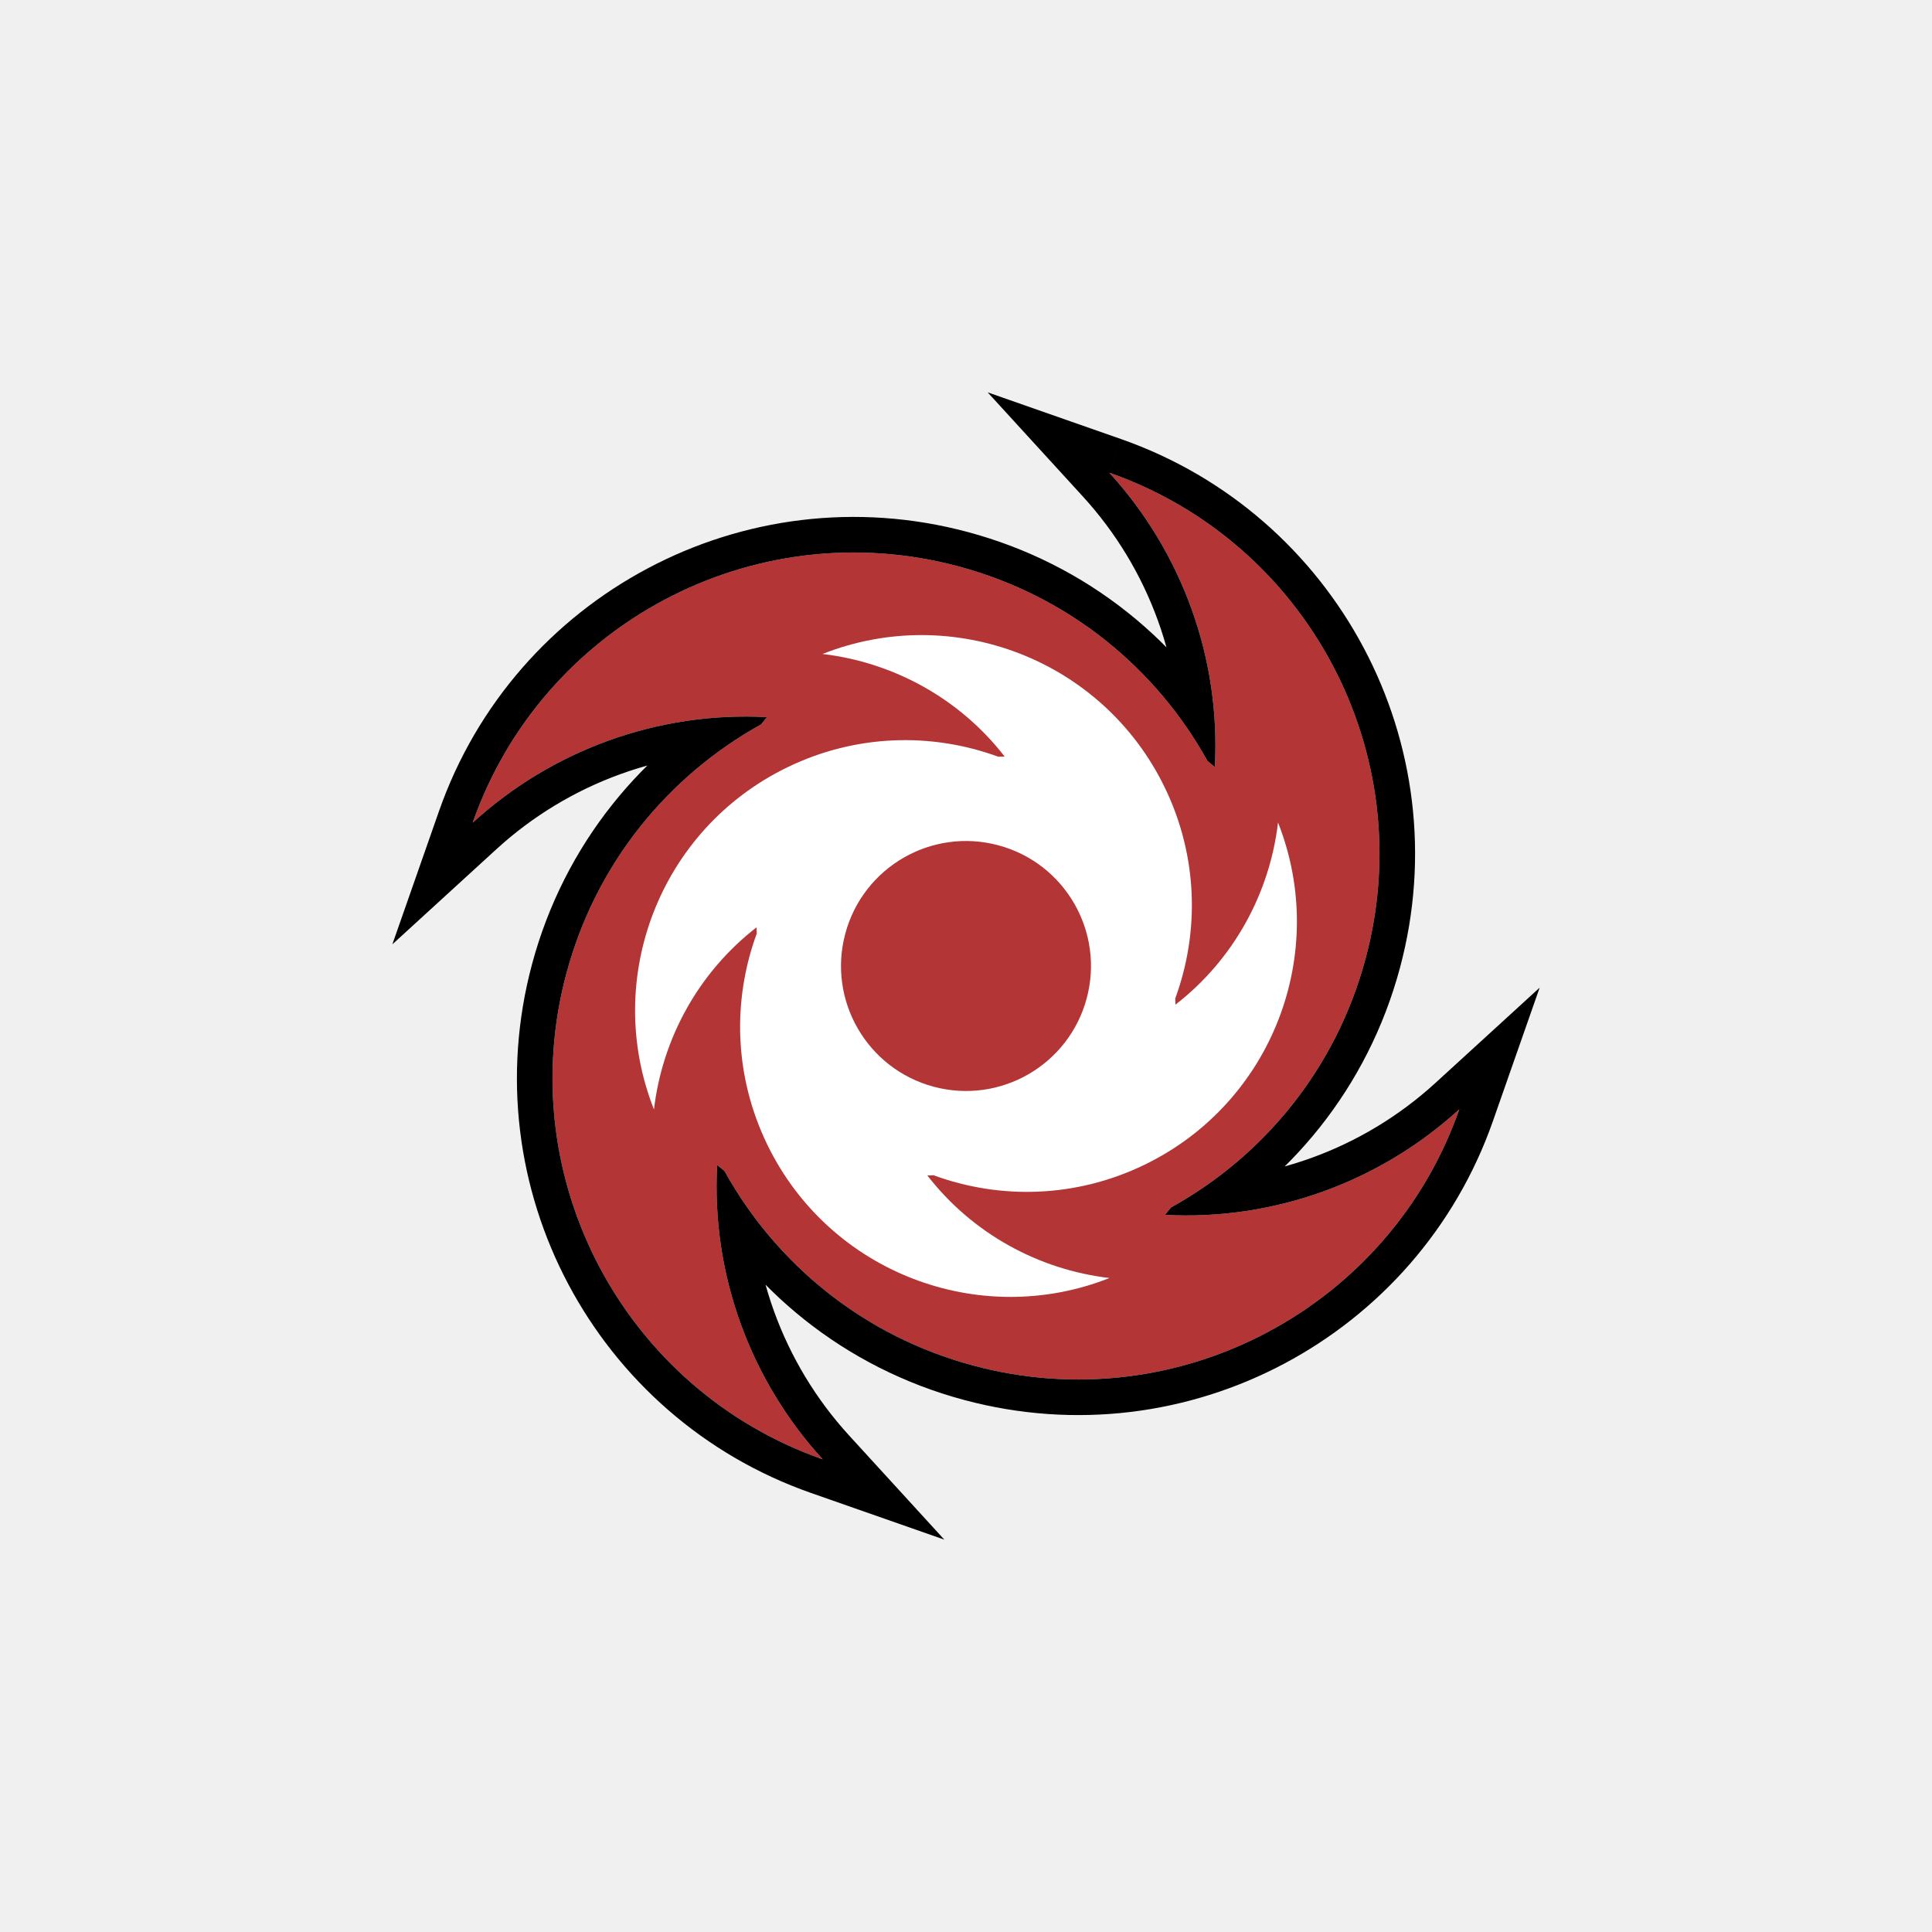
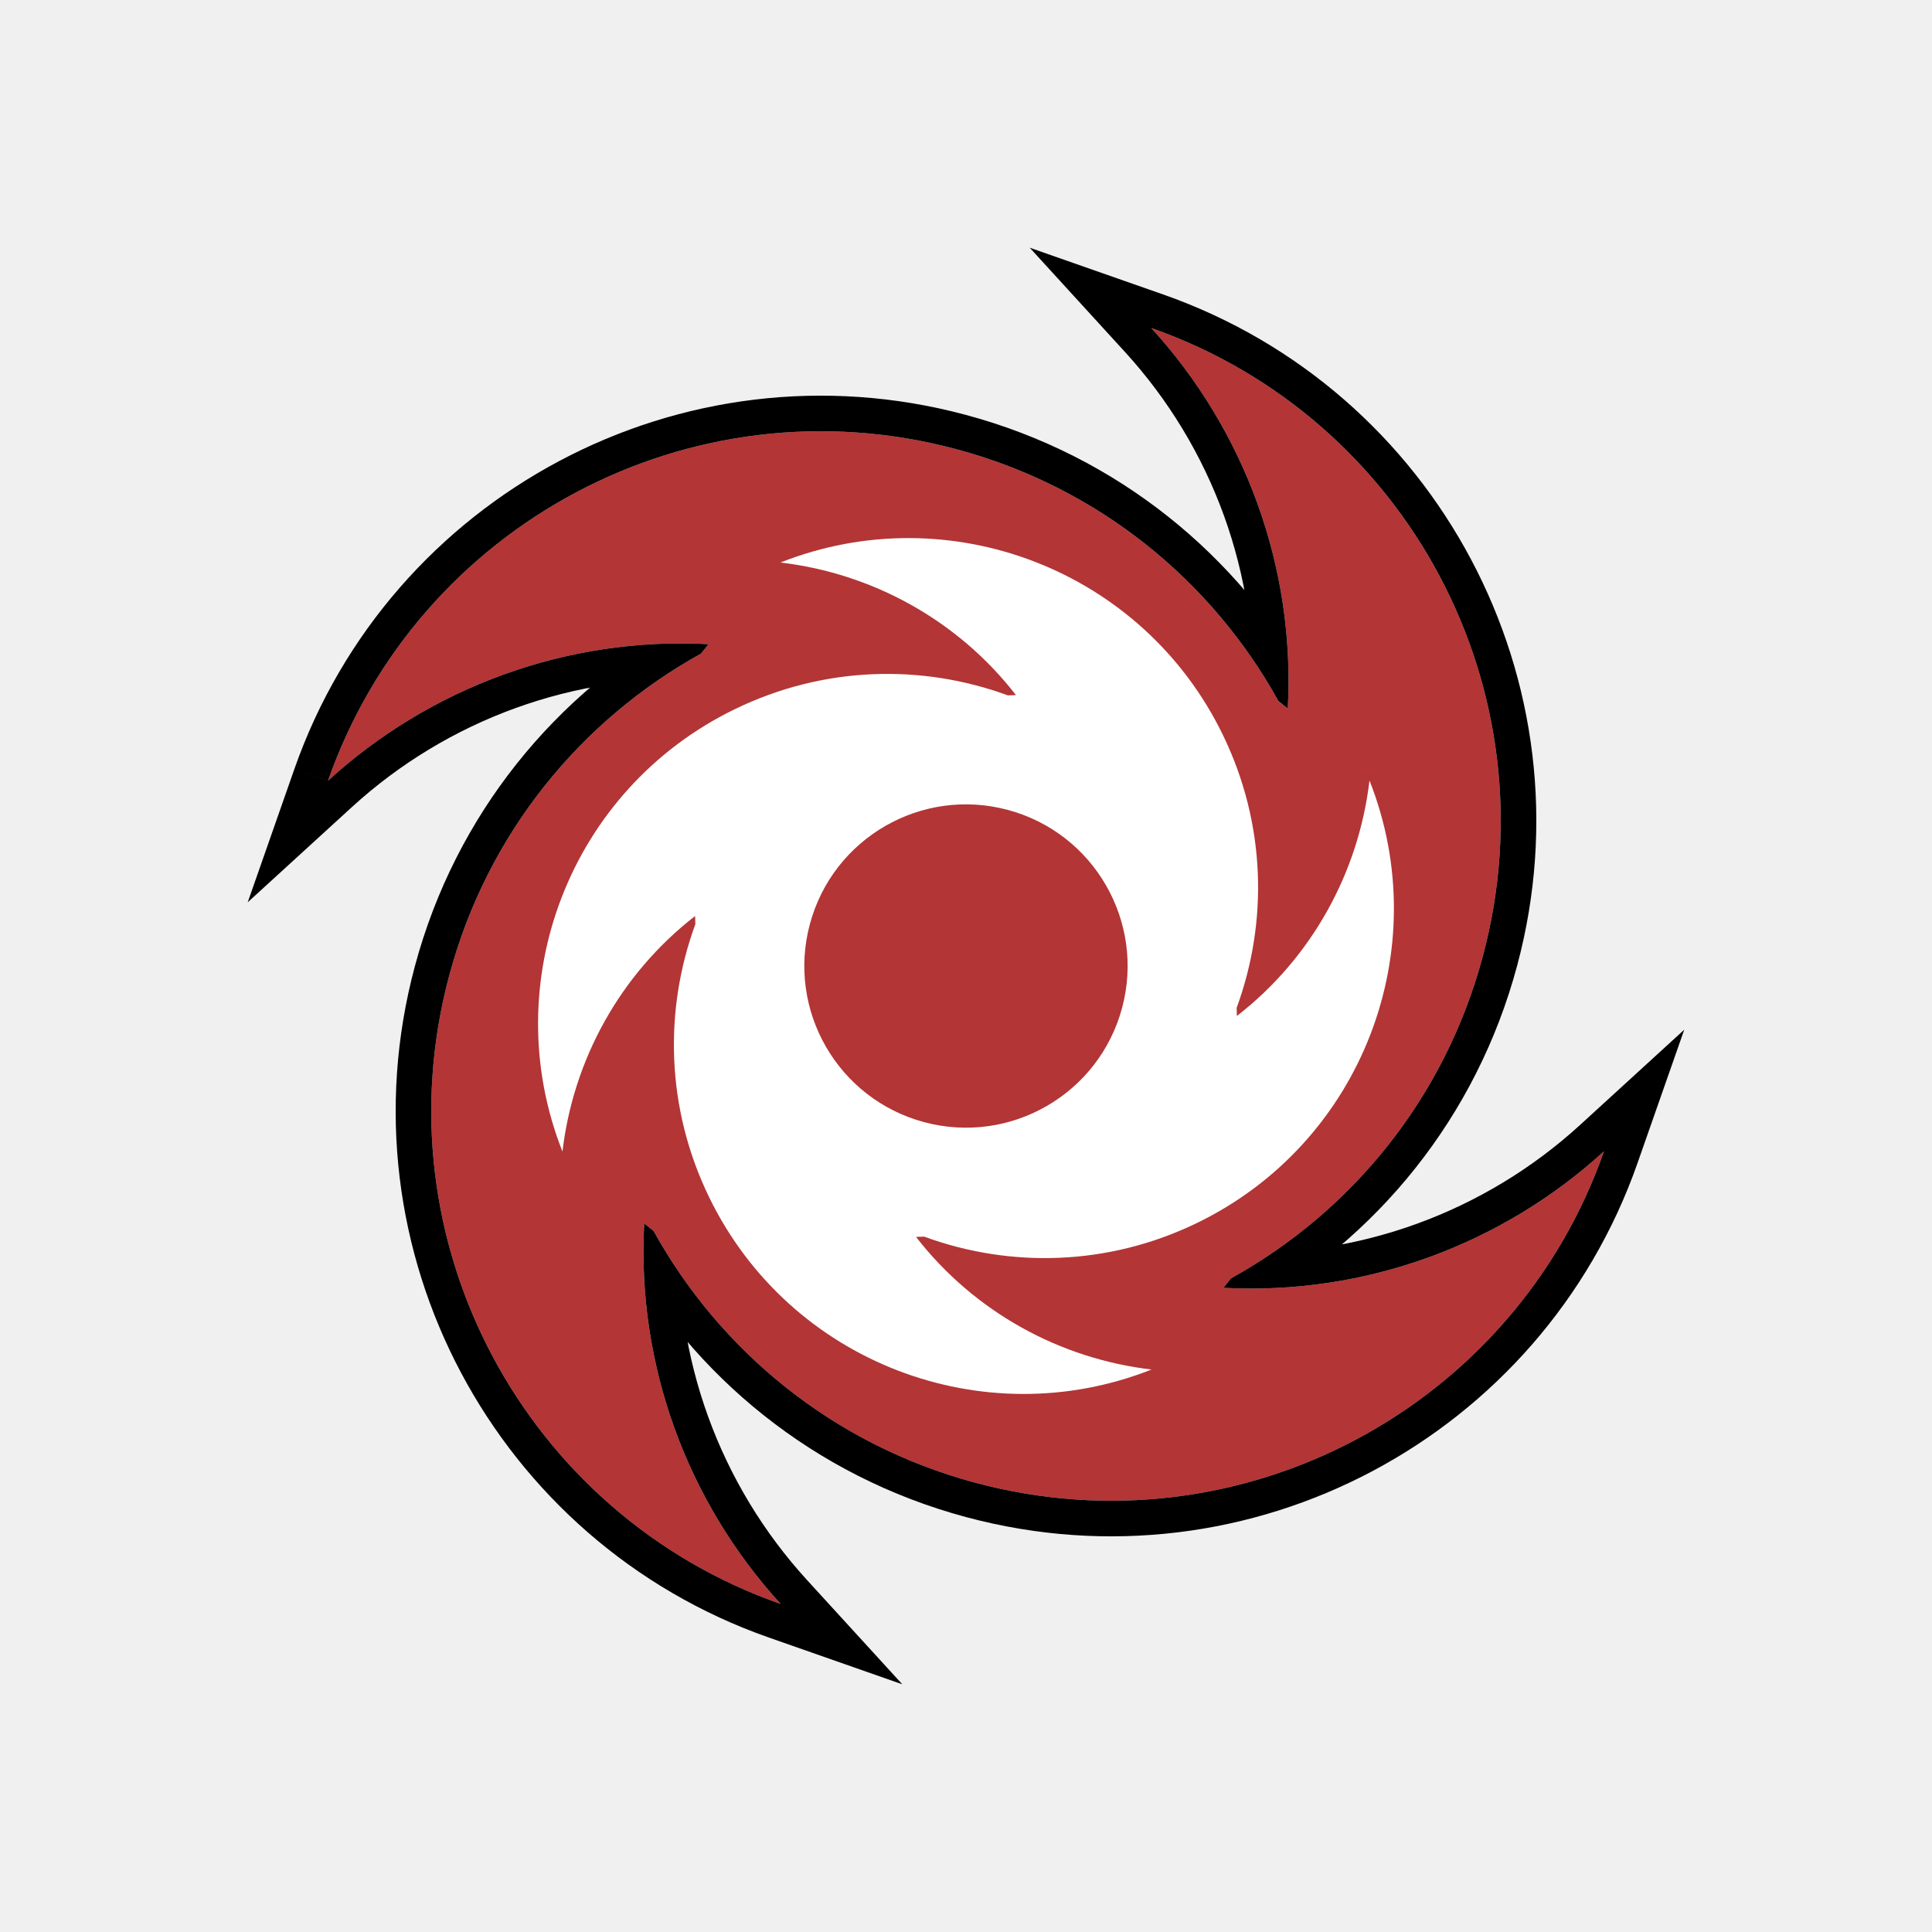
<svg xmlns="http://www.w3.org/2000/svg" width="38" height="38" viewBox="0 0 38 38" fill="none">
-   <mask id="path-1-outside-1_619_144" maskUnits="userSpaceOnUse" x="4.428" y="5.197" width="28.169" height="28.169" fill="black">
-     <rect fill="white" x="4.428" y="5.197" width="28.169" height="28.169" />
-     <path fill-rule="evenodd" clip-rule="evenodd" d="M14.106 22.915C13.989 25.076 14.768 27.156 16.182 28.703C12.294 27.342 10.056 23.191 11.14 19.147C11.721 16.977 13.147 15.258 14.969 14.249C15.007 14.201 15.046 14.153 15.085 14.105C12.924 13.989 10.844 14.768 9.297 16.182C10.658 12.294 14.81 10.056 18.853 11.14C21.024 11.721 22.742 13.147 23.751 14.969C23.799 15.007 23.847 15.046 23.894 15.085C24.011 12.924 23.232 10.844 21.818 9.297C25.706 10.658 27.944 14.809 26.86 18.853C26.279 21.023 24.853 22.742 23.031 23.75C22.993 23.799 22.954 23.847 22.915 23.895C25.076 24.011 27.156 23.232 28.703 21.818C27.341 25.706 23.19 27.944 19.147 26.86C16.976 26.279 15.258 24.853 14.249 23.031C14.201 22.993 14.153 22.954 14.106 22.915ZM18.436 22.218C19.921 21.729 21.244 20.808 22.218 19.564C21.729 18.079 20.808 16.756 19.564 15.782C18.079 16.271 16.756 17.192 15.782 18.436C16.271 19.921 17.192 21.244 18.436 22.218Z" />
+   <mask id="path-1-outside-1_619_144" maskUnits="userSpaceOnUse" x="0.707" y="1.549" width="35.517" height="35.518" fill="black">
+     <rect fill="white" x="0.707" y="1.549" width="35.517" height="35.518" />
+     <path fill-rule="evenodd" clip-rule="evenodd" d="M12.671 24.063C12.52 26.858 13.527 29.547 15.355 31.548C10.328 29.787 7.434 24.419 8.835 19.19C9.587 16.383 11.431 14.161 13.786 12.857C13.836 12.794 13.886 12.732 13.937 12.67C11.142 12.52 8.453 13.527 6.452 15.355C8.213 10.328 13.581 7.434 18.81 8.835C21.617 9.587 23.839 11.431 25.144 13.787C25.206 13.836 25.268 13.886 25.329 13.937C25.48 11.142 24.473 8.453 22.645 6.452C27.672 8.213 30.566 13.581 29.165 18.81C28.413 21.617 26.569 23.839 24.213 25.143C24.164 25.206 24.113 25.268 24.062 25.33C26.858 25.48 29.547 24.473 31.548 22.645C29.787 27.672 24.419 30.566 19.189 29.165C16.383 28.413 14.161 26.569 12.856 24.213C12.794 24.164 12.732 24.114 12.671 24.063ZM18.271 23.161C20.191 22.529 21.901 21.338 23.161 19.729C22.529 17.809 21.338 16.098 19.729 14.839C17.809 15.471 16.098 16.662 14.839 18.271C15.471 20.191 16.662 21.902 18.271 23.161Z" />
  </mask>
-   <path fill-rule="evenodd" clip-rule="evenodd" d="M14.106 22.915C13.989 25.076 14.768 27.156 16.182 28.703C12.294 27.342 10.056 23.191 11.14 19.147C11.721 16.977 13.147 15.258 14.969 14.249C15.007 14.201 15.046 14.153 15.085 14.105C12.924 13.989 10.844 14.768 9.297 16.182C10.658 12.294 14.81 10.056 18.853 11.14C21.024 11.721 22.742 13.147 23.751 14.969C23.799 15.007 23.847 15.046 23.894 15.085C24.011 12.924 23.232 10.844 21.818 9.297C25.706 10.658 27.944 14.809 26.86 18.853C26.279 21.023 24.853 22.742 23.031 23.75C22.993 23.799 22.954 23.847 22.915 23.895C25.076 24.011 27.156 23.232 28.703 21.818C27.341 25.706 23.19 27.944 19.147 26.86C16.976 26.279 15.258 24.853 14.249 23.031C14.201 22.993 14.153 22.954 14.106 22.915ZM18.436 22.218C19.921 21.729 21.244 20.808 22.218 19.564C21.729 18.079 20.808 16.756 19.564 15.782C18.079 16.271 16.756 17.192 15.782 18.436C16.271 19.921 17.192 21.244 18.436 22.218Z" fill="#B33536" />
-   <path d="M16.182 28.703L16.698 28.231L18.574 30.283L15.95 29.364L16.182 28.703ZM14.106 22.915L13.407 22.877L13.482 21.486L14.553 22.376L14.106 22.915ZM14.969 14.249L15.517 14.684L15.43 14.794L15.308 14.862L14.969 14.249ZM15.085 14.105L15.123 13.406L16.514 13.482L15.624 14.553L15.085 14.105ZM9.297 16.182L9.769 16.698L7.717 18.574L8.636 15.95L9.297 16.182ZM18.853 11.14L19.034 10.464L18.853 11.14ZM23.751 14.969L23.316 15.518L23.206 15.431L23.138 15.308L23.751 14.969ZM23.894 15.085L24.593 15.123L24.518 16.514L23.447 15.624L23.894 15.085ZM21.818 9.297L21.302 9.769L19.426 7.717L22.05 8.636L21.818 9.297ZM26.86 18.853L27.536 19.034L26.86 18.853ZM23.031 23.75L22.483 23.316L22.57 23.206L22.692 23.138L23.031 23.75ZM22.915 23.895L22.877 24.593L21.486 24.518L22.376 23.447L22.915 23.895ZM28.703 21.818L28.231 21.302L30.283 19.426L29.364 22.05L28.703 21.818ZM14.249 23.031L14.684 22.482L14.794 22.569L14.862 22.692L14.249 23.031ZM18.436 22.218L18.655 22.883L18.299 23L18.005 22.769L18.436 22.218ZM22.218 19.564L22.883 19.345L23 19.7L22.769 19.995L22.218 19.564ZM19.564 15.782L19.345 15.117L19.701 15L19.995 15.231L19.564 15.782ZM15.782 18.436L15.117 18.655L15 18.3L15.231 18.005L15.782 18.436ZM15.665 29.176C14.128 27.493 13.28 25.231 13.407 22.877L14.805 22.952C14.698 24.922 15.408 26.819 16.698 28.231L15.665 29.176ZM11.816 19.328C10.828 23.015 12.869 26.801 16.413 28.043L15.95 29.364C11.72 27.882 9.285 23.366 10.464 18.966L11.816 19.328ZM15.308 14.862C13.645 15.782 12.346 17.349 11.816 19.328L10.464 18.966C11.096 16.605 12.648 14.734 14.63 13.637L15.308 14.862ZM15.624 14.553C15.588 14.596 15.552 14.64 15.517 14.684L14.42 13.815C14.462 13.762 14.504 13.71 14.547 13.658L15.624 14.553ZM8.824 15.665C10.507 14.128 12.769 13.28 15.123 13.406L15.048 14.805C13.078 14.698 11.181 15.408 9.769 16.698L8.824 15.665ZM18.672 11.816C14.985 10.828 11.199 12.869 9.957 16.413L8.636 15.95C10.118 11.72 14.634 9.285 19.034 10.464L18.672 11.816ZM23.138 15.308C22.218 13.645 20.651 12.346 18.672 11.816L19.034 10.464C21.396 11.096 23.267 12.649 24.363 14.63L23.138 15.308ZM23.447 15.624C23.404 15.588 23.36 15.553 23.316 15.518L24.185 14.42C24.238 14.462 24.29 14.504 24.342 14.547L23.447 15.624ZM23.195 15.048C23.302 13.078 22.592 11.181 21.302 9.769L22.335 8.824C23.872 10.507 24.72 12.769 24.593 15.123L23.195 15.048ZM22.05 8.636C26.28 10.118 28.715 14.634 27.536 19.034L26.184 18.672C27.172 14.985 25.131 11.199 21.587 9.957L22.05 8.636ZM27.536 19.034C26.904 21.395 25.352 23.266 23.37 24.363L22.692 23.138C24.355 22.218 25.654 20.651 26.184 18.672L27.536 19.034ZM22.376 23.447C22.412 23.404 22.448 23.36 22.483 23.316L23.58 24.185C23.538 24.238 23.496 24.29 23.453 24.342L22.376 23.447ZM29.175 22.335C27.493 23.872 25.231 24.72 22.877 24.593L22.952 23.195C24.922 23.302 26.819 22.592 28.231 21.302L29.175 22.335ZM19.328 26.184C23.015 27.172 26.801 25.131 28.043 21.587L29.364 22.05C27.882 26.28 23.366 28.715 18.965 27.536L19.328 26.184ZM14.862 22.692C15.782 24.355 17.349 25.654 19.328 26.184L18.965 27.536C16.604 26.904 14.733 25.351 13.637 23.37L14.862 22.692ZM13.815 23.58C13.762 23.538 13.71 23.496 13.658 23.453L14.553 22.376C14.596 22.412 14.64 22.447 14.684 22.482L13.815 23.58ZM18.217 21.553C19.572 21.107 20.779 20.266 21.667 19.132L22.769 19.995C21.709 21.349 20.27 22.351 18.655 22.883L18.217 21.553ZM21.553 19.783C21.107 18.428 20.266 17.221 19.132 16.333L19.995 15.231C21.349 16.291 22.351 17.73 22.883 19.345L21.553 19.783ZM19.783 16.447C18.428 16.893 17.221 17.734 16.333 18.868L15.231 18.005C16.291 16.651 17.73 15.649 19.345 15.117L19.783 16.447ZM16.447 18.217C16.893 19.572 17.734 20.779 18.868 21.667L18.005 22.769C16.651 21.709 15.649 20.27 15.117 18.655L16.447 18.217Z" fill="black" mask="url(#path-1-outside-1_619_144)" />
-   <path fill-rule="evenodd" clip-rule="evenodd" d="M23.12 19.76C23.119 19.719 23.118 19.678 23.116 19.637C23.596 18.33 23.564 16.837 22.908 15.486C21.686 12.968 18.738 11.85 16.178 12.863C17.569 13.026 18.873 13.736 19.76 14.88C19.719 14.881 19.678 14.882 19.636 14.884C18.329 14.405 16.837 14.436 15.486 15.092C12.968 16.314 11.85 19.262 12.863 21.822C13.026 20.431 13.736 19.127 14.88 18.24C14.881 18.281 14.882 18.322 14.884 18.363C14.404 19.67 14.436 21.163 15.092 22.514C16.314 25.032 19.262 26.15 21.822 25.137C20.43 24.974 19.127 24.264 18.24 23.12C18.281 23.119 18.322 23.118 18.363 23.116C19.67 23.596 21.163 23.564 22.514 22.908C25.032 21.686 26.15 18.738 25.137 16.178C24.974 17.57 24.264 18.873 23.12 19.76ZM17.127 20.123C18.024 20.659 19.068 20.925 20.123 20.873C20.659 19.976 20.925 18.932 20.873 17.877C19.976 17.341 18.932 17.075 17.877 17.127C17.34 18.024 17.075 19.068 17.127 20.123Z" fill="white" />
-   <circle cx="2.458" cy="2.458" r="2.458" transform="matrix(-0.965926 -0.258819 -0.258819 0.965926 22.0104 17.2619)" fill="#B33536" />
+   <path fill-rule="evenodd" clip-rule="evenodd" d="M12.671 24.063C12.52 26.858 13.527 29.547 15.355 31.548C10.328 29.787 7.434 24.419 8.835 19.19C9.587 16.383 11.431 14.161 13.786 12.857C13.836 12.794 13.886 12.732 13.937 12.67C11.142 12.52 8.453 13.527 6.452 15.355C8.213 10.328 13.581 7.434 18.81 8.835C21.617 9.587 23.839 11.431 25.144 13.787C25.206 13.836 25.268 13.886 25.329 13.937C25.48 11.142 24.473 8.453 22.645 6.452C27.672 8.213 30.566 13.581 29.165 18.81C28.413 21.617 26.569 23.839 24.213 25.143C24.164 25.206 24.113 25.268 24.062 25.33C26.858 25.48 29.547 24.473 31.548 22.645C29.787 27.672 24.419 30.566 19.189 29.165C16.383 28.413 14.161 26.569 12.856 24.213C12.794 24.164 12.732 24.114 12.671 24.063ZM18.271 23.161C20.191 22.529 21.901 21.338 23.161 19.729C22.529 17.809 21.338 16.098 19.729 14.839C17.809 15.471 16.098 16.662 14.839 18.271C15.471 20.191 16.662 21.902 18.271 23.161Z" fill="#B33536" />
+   <path d="M15.355 31.548L15.872 31.076L17.747 33.128L15.124 32.209L15.355 31.548ZM12.671 24.063L11.972 24.025L12.046 22.634L13.118 23.524L12.671 24.063ZM13.786 12.857L14.335 13.291L14.248 13.401L14.125 13.469L13.786 12.857ZM13.937 12.67L13.975 11.971L15.366 12.046L14.476 13.118L13.937 12.67ZM6.452 15.355L6.924 15.872L4.872 17.747L5.791 15.123L6.452 15.355ZM25.144 13.787L24.709 14.335L24.599 14.248L24.531 14.126L25.144 13.787ZM25.329 13.937L26.028 13.975L25.953 15.366L24.882 14.476L25.329 13.937ZM22.645 6.452L22.128 6.924L20.253 4.872L22.876 5.791L22.645 6.452ZM29.165 18.81L29.841 18.991L29.841 18.991L29.165 18.81ZM24.213 25.143L23.665 24.709L23.752 24.599L23.874 24.531L24.213 25.143ZM24.062 25.33L24.025 26.029L22.634 25.954L23.524 24.882L24.062 25.33ZM31.548 22.645L31.076 22.128L33.127 20.253L32.208 22.876L31.548 22.645ZM12.856 24.213L13.291 23.665L13.401 23.752L13.469 23.874L12.856 24.213ZM18.271 23.161L18.49 23.826L18.134 23.943L17.839 23.712L18.271 23.161ZM23.161 19.729L23.826 19.51L23.943 19.865L23.712 20.16L23.161 19.729ZM19.729 14.839L19.51 14.174L19.866 14.057L20.161 14.288L19.729 14.839ZM14.839 18.271L14.174 18.49L14.057 18.135L14.287 17.84L14.839 18.271ZM14.838 32.02C12.887 29.885 11.811 27.013 11.972 24.025L13.37 24.101C13.229 26.703 14.167 29.21 15.872 31.076L14.838 32.02ZM9.511 19.371C8.206 24.244 10.903 29.247 15.586 30.887L15.124 32.209C9.754 30.327 6.663 24.594 8.159 19.008L9.511 19.371ZM14.125 13.469C11.929 14.685 10.212 16.755 9.511 19.371L8.159 19.008C8.962 16.011 10.932 13.637 13.447 12.244L14.125 13.469ZM14.476 13.118C14.428 13.175 14.381 13.233 14.335 13.291L13.238 12.422C13.291 12.355 13.344 12.289 13.399 12.223L14.476 13.118ZM5.98 14.838C8.116 12.886 10.987 11.81 13.975 11.971L13.9 13.369C11.297 13.229 8.79 14.167 6.924 15.872L5.98 14.838ZM18.629 9.511C13.757 8.206 8.754 10.903 7.113 15.586L5.791 15.123C7.673 9.754 13.406 6.662 18.992 8.159L18.629 9.511ZM24.531 14.126C23.315 11.929 21.245 10.212 18.629 9.511L18.992 8.159C21.989 8.962 24.364 10.932 25.756 13.447L24.531 14.126ZM24.882 14.476C24.825 14.428 24.767 14.381 24.709 14.335L25.578 13.238C25.645 13.291 25.711 13.344 25.777 13.399L24.882 14.476ZM24.63 13.9C24.771 11.296 23.833 8.79 22.128 6.924L23.162 5.98C25.113 8.115 26.189 10.987 26.028 13.975L24.63 13.9ZM22.876 5.791C28.246 7.673 31.337 13.406 29.841 18.991L28.488 18.629C29.794 13.756 27.097 8.754 22.413 7.113L22.876 5.791ZM29.841 18.991C29.038 21.989 27.068 24.363 24.553 25.756L23.874 24.531C26.071 23.315 27.788 21.245 28.488 18.629L29.841 18.991ZM23.524 24.882C23.572 24.825 23.619 24.767 23.665 24.709L24.762 25.578C24.709 25.645 24.655 25.711 24.601 25.777L23.524 24.882ZM32.02 23.162C29.884 25.113 27.013 26.19 24.025 26.029L24.1 24.631C26.703 24.771 29.21 23.833 31.076 22.128L32.02 23.162ZM19.371 28.489C24.243 29.794 29.246 27.097 30.887 22.413L32.208 22.876C30.327 28.246 24.594 31.338 19.008 29.841L19.371 28.489ZM13.469 23.874C14.685 26.071 16.755 27.788 19.371 28.489L19.008 29.841C16.011 29.038 13.636 27.068 12.244 24.552L13.469 23.874ZM12.422 24.762C12.355 24.709 12.289 24.656 12.223 24.601L13.118 23.524C13.175 23.572 13.233 23.619 13.291 23.665L12.422 24.762ZM18.052 22.496C19.842 21.907 21.436 20.796 22.61 19.297L23.712 20.16C22.366 21.879 20.54 23.151 18.49 23.826L18.052 22.496ZM22.496 19.948C21.907 18.158 20.796 16.563 19.298 15.39L20.161 14.288C21.88 15.633 23.151 17.46 23.826 19.51L22.496 19.948ZM19.948 15.504C18.158 16.093 16.563 17.204 15.39 18.703L14.287 17.84C15.633 16.121 17.46 14.849 19.51 14.174L19.948 15.504ZM15.504 18.052C16.093 19.842 17.203 21.437 18.702 22.61L17.839 23.712C16.12 22.367 14.849 20.54 14.174 18.49L15.504 18.052Z" fill="black" mask="url(#path-1-outside-1_619_144)" />
+   <path fill-rule="evenodd" clip-rule="evenodd" d="M24.328 19.983C24.327 19.93 24.325 19.877 24.323 19.824C24.943 18.134 24.902 16.203 24.053 14.456C22.473 11.2 18.661 9.754 15.35 11.064C17.15 11.275 18.836 12.193 19.983 13.672C19.93 13.673 19.876 13.675 19.823 13.677C18.133 13.057 16.203 13.098 14.456 13.947C11.2 15.527 9.754 19.339 11.063 22.65C11.274 20.85 12.193 19.164 13.672 18.017C13.673 18.07 13.674 18.124 13.677 18.177C13.057 19.867 13.098 21.797 13.946 23.544C15.526 26.8 19.338 28.247 22.649 26.937C20.85 26.726 19.164 25.807 18.017 24.328C18.07 24.327 18.123 24.326 18.177 24.323C19.867 24.943 21.797 24.902 23.544 24.054C26.8 22.474 28.246 18.662 26.936 15.351C26.725 17.15 25.807 18.836 24.328 19.983ZM16.578 20.453C17.738 21.146 19.088 21.49 20.453 21.422C21.146 20.262 21.489 18.912 21.422 17.548C20.262 16.854 18.911 16.511 17.547 16.578C16.854 17.738 16.51 19.089 16.578 20.453Z" fill="white" />
+   <ellipse cx="3.179" cy="3.179" rx="3.179" ry="3.179" transform="matrix(-0.965925 -0.258822 -0.258816 0.965927 22.8929 16.7526)" fill="#B33536" />
</svg>
